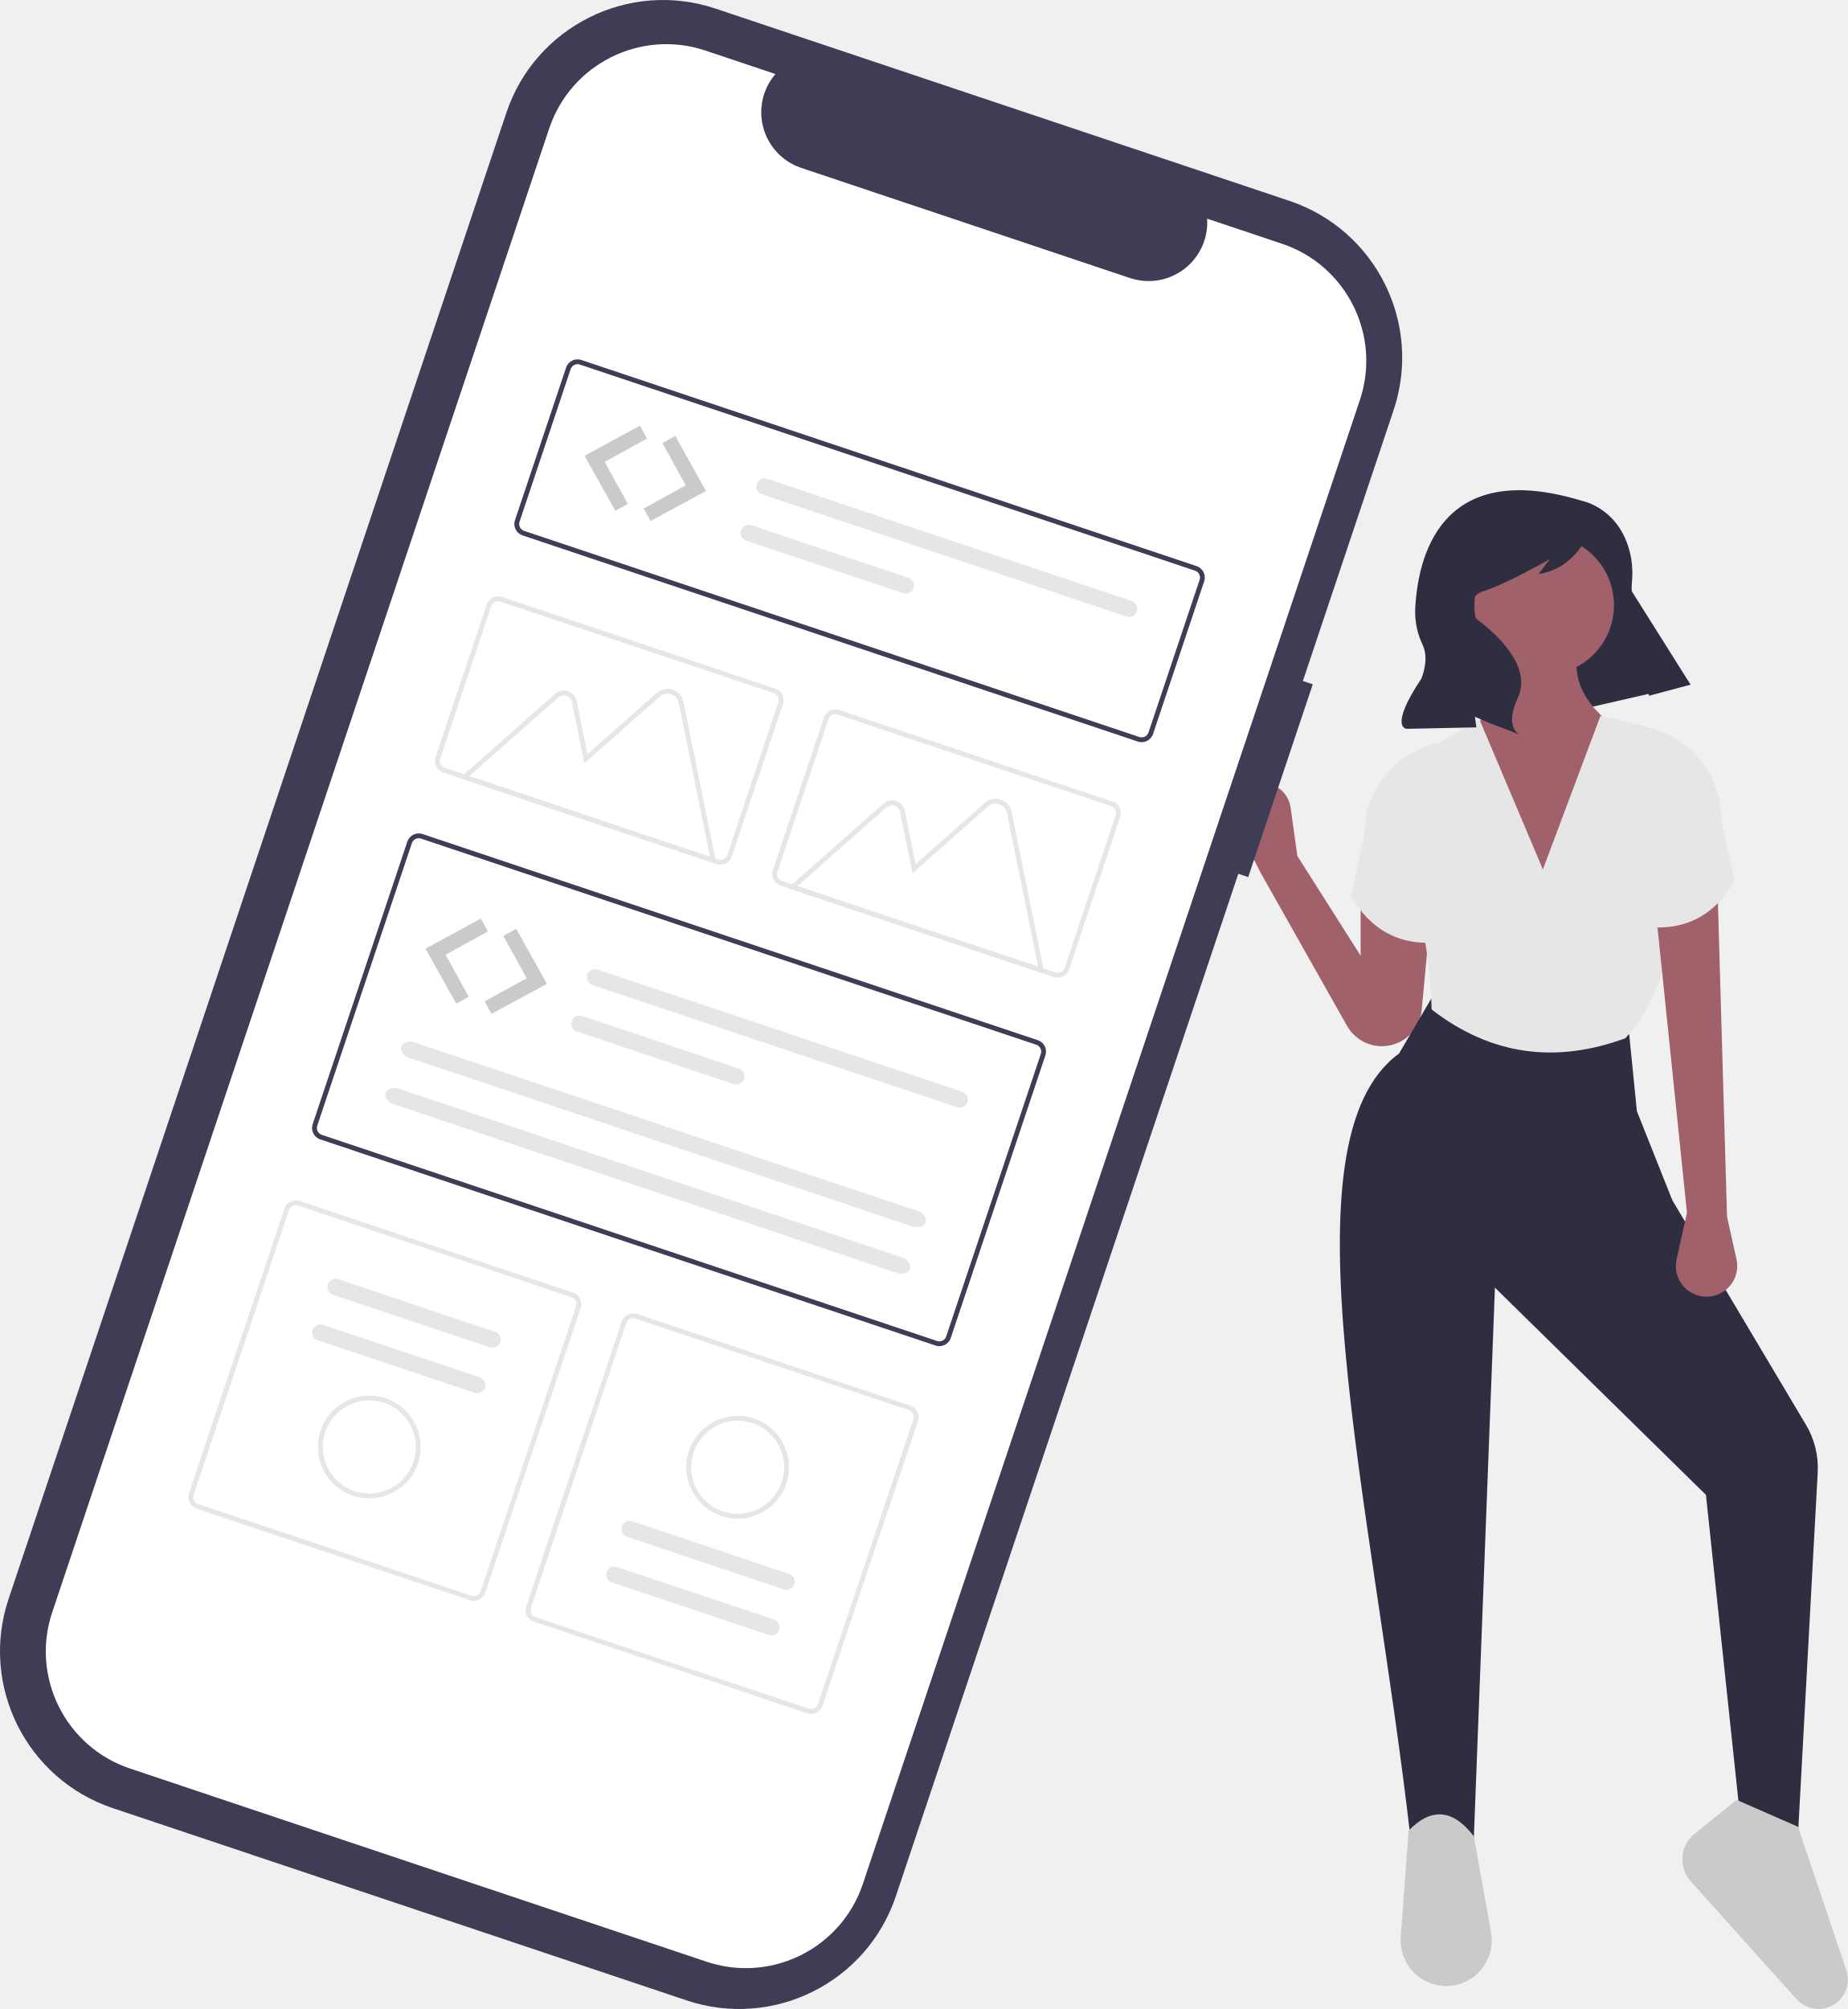
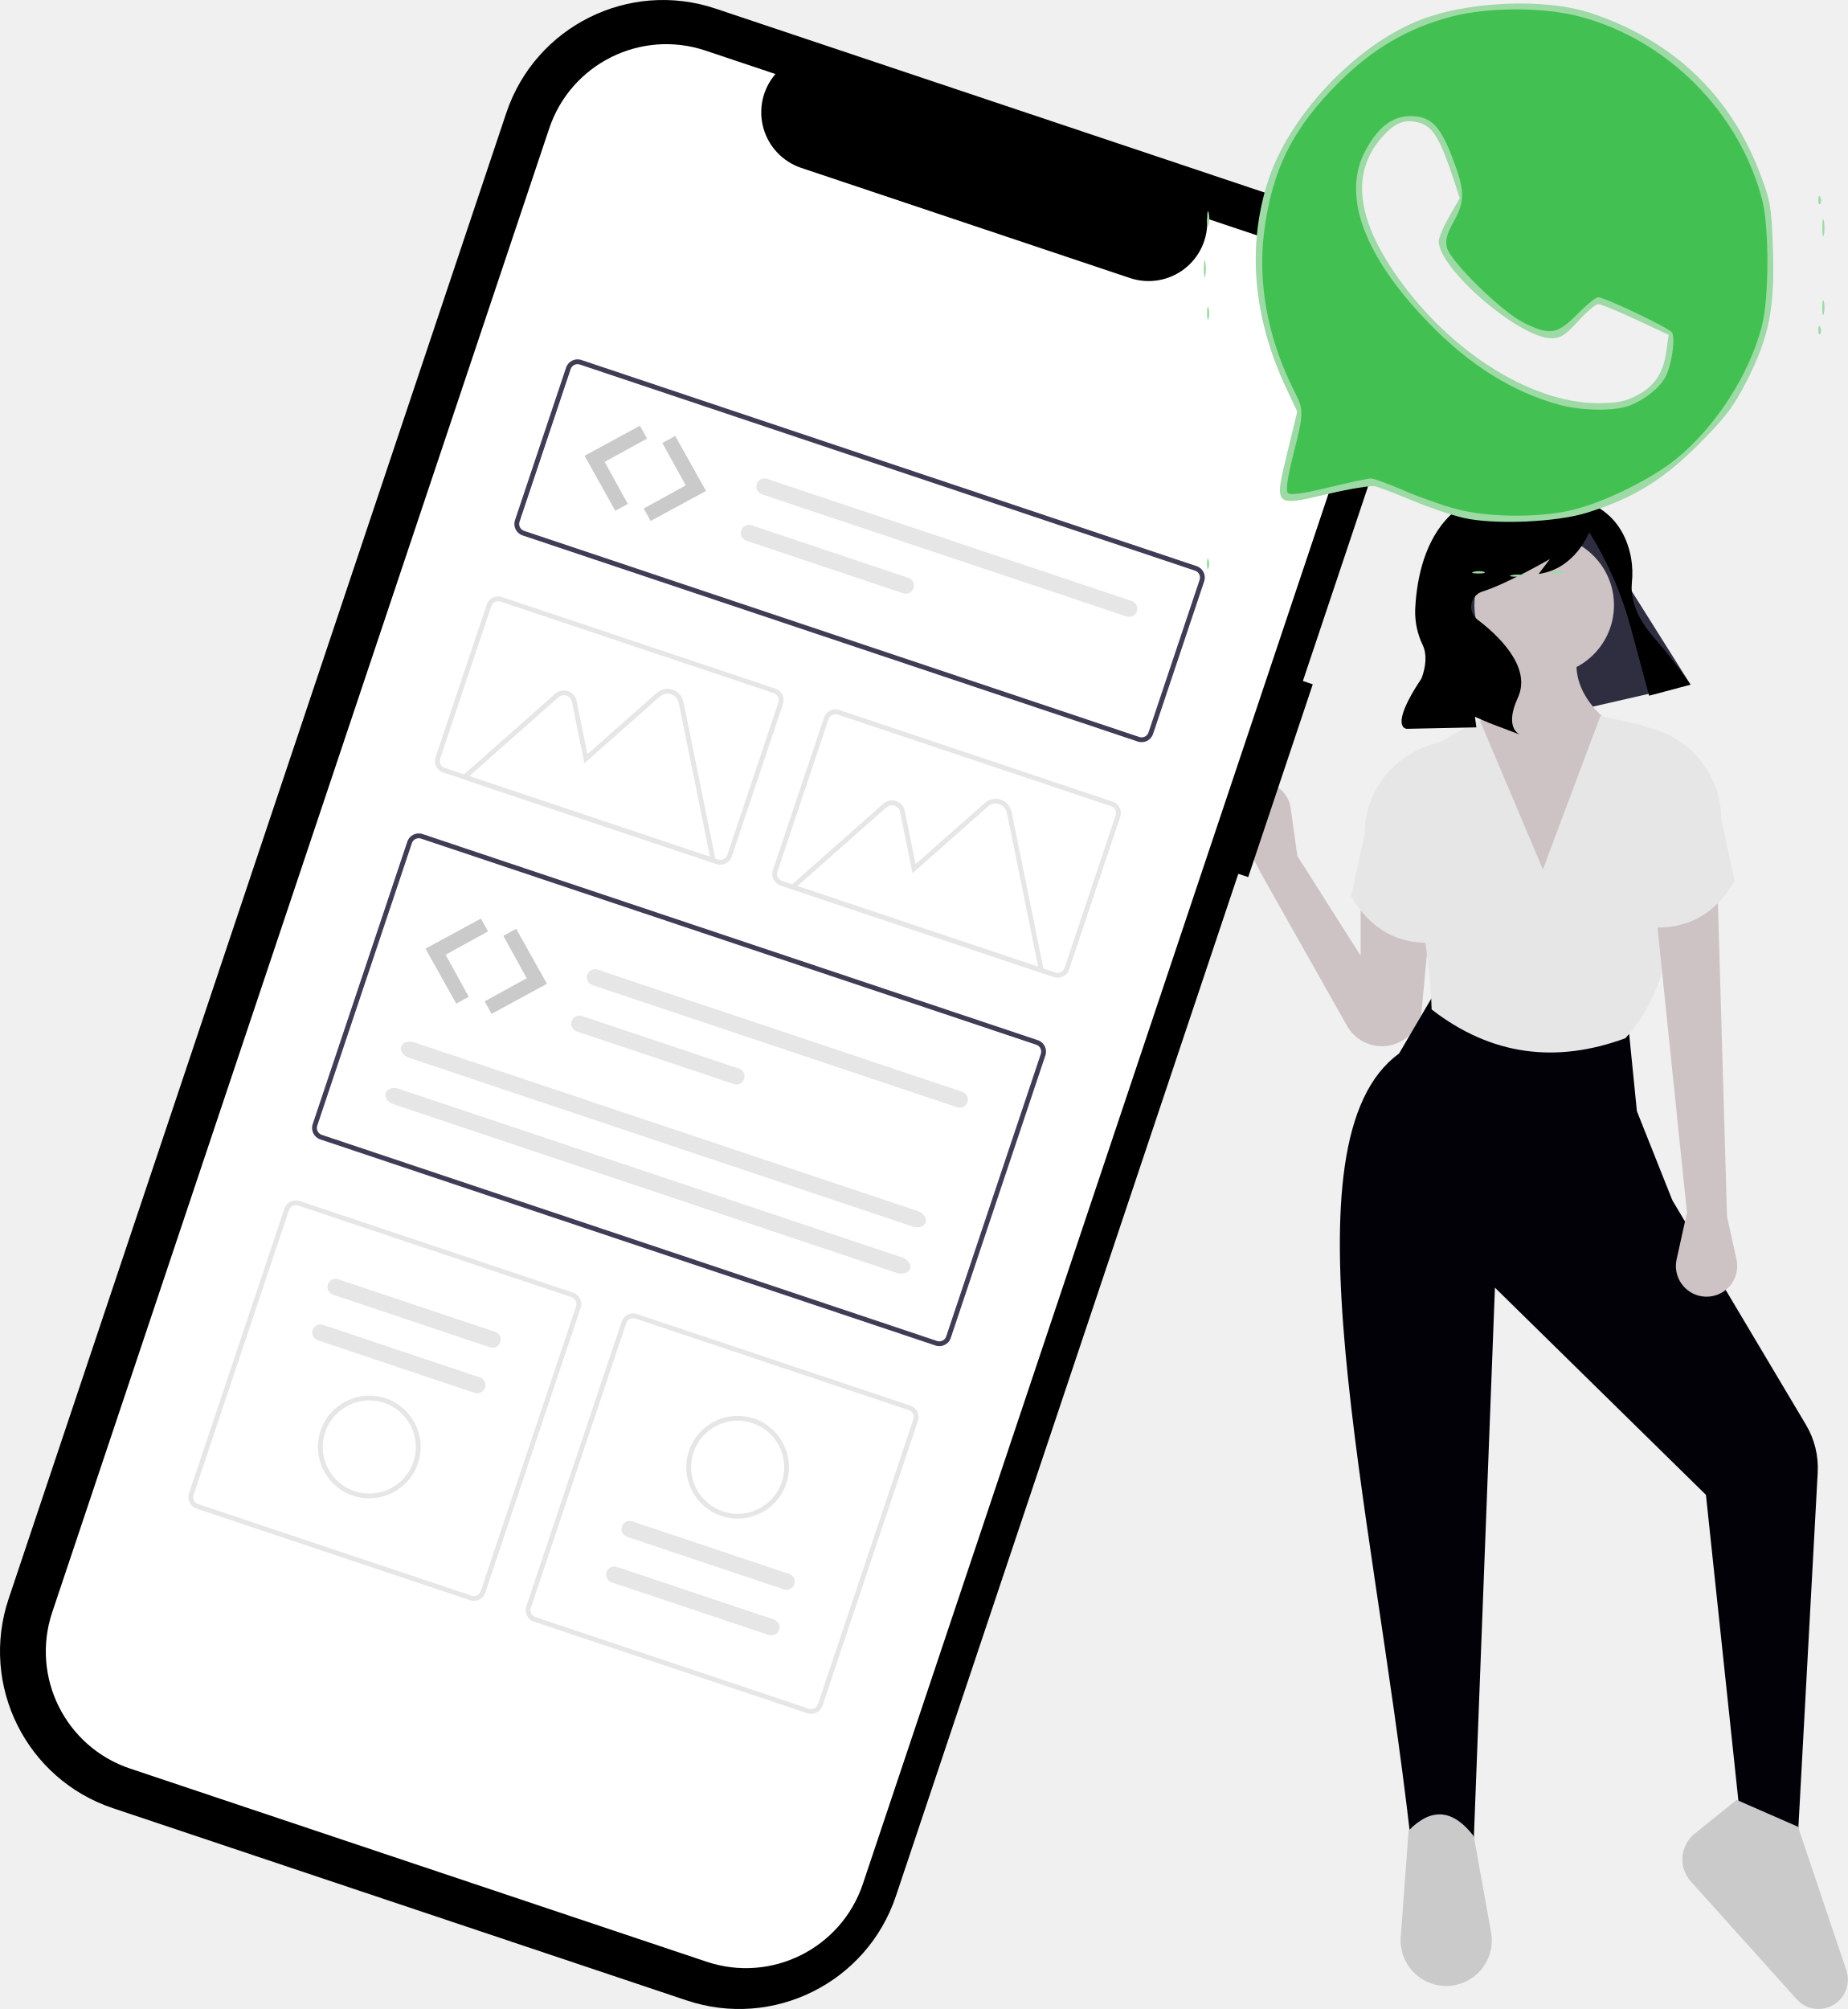
- <svg xmlns="http://www.w3.org/2000/svg" id="eaba0f5b-03a3-45f8-a356-9e2326be0440" data-name="Layer 1" width="708.735" height="770.409" viewBox="0 0 708.735 770.409">
-   <polygon points="648.308 262.418 579.683 278.122 550.687 223.436 609.367 200.526 648.308 262.418" fill="#2f2e41" />
-   <path d="M729.238,399.67l-9.499-18.546a11.11,11.11,0,0,1,6.469-15.636h0a11.11,11.11,0,0,1,14.424,9.036l2.585,18.525,24.278,38.256V408.498l27.221,2.943-3.81,40.645a15.343,15.343,0,0,1-5.635,10.504h0a15.343,15.343,0,0,1-23.002-4.395Z" transform="translate(-245.6327 -64.7956)" fill="#a0616a" />
-   <path d="M935.234,768.256l-21.335,1.471-13.978-131.69-80.927-79.456-8.093,211.146H786.623c-14.807-129.643-50.318-267.625-4.414-300.901l12.507-21.335,75.777,13.978,2.943,29.428,13.605,34.184,51.255,86.111a32.296,32.296,0,0,1,4.496,18.274Z" transform="translate(-245.6327 -64.7956)" fill="#2f2e41" />
-   <path d="M800.299,826.376h0a17.484,17.484,0,0,1-17.436-18.775l3.023-40.816c8.957-9.178,17.266-7.978,25.014,2.207l6.607,36.812A17.484,17.484,0,0,1,800.299,826.376Z" transform="translate(-245.6327 -64.7956)" fill="#cacaca" />
-   <path d="M943.09,835.204h0a11.269,11.269,0,0,1-8.384-3.739l-40.594-45.201a12.631,12.631,0,0,1,1.474-18.277l16.106-12.974,23.542,10.3L953.769,820.338A11.269,11.269,0,0,1,943.09,835.204Z" transform="translate(-245.6327 -64.7956)" fill="#cacaca" />
-   <circle cx="592.254" cy="232.065" r="26.766" fill="#a0616a" />
-   <path d="M853.204,411.073H819.361l-7.725-67.317c8.237-11.61,10.915-23.74,7.725-36.417h33.842c-5.218,11.385-4.322,22.784,9.196,34.21Z" transform="translate(-245.6327 -64.7956)" fill="#a0616a" />
-   <path d="M869.021,462.94c-26.512,9.729-51.368,6.722-74.306-11.036-.554-21.261-5.747-47.639-13.016-76.308a20.182,20.182,0,0,1,9.663-22.551l21.746-12.232L837.386,398.199l22.071-58.856,14.676,3.261a16.7,16.7,0,0,1,12.995,14.86C890.975,401.115,889.825,440.472,869.021,462.94Z" transform="translate(-245.6327 -64.7956)" fill="#e6e6e6" />
-   <path d="M797.658,426.155c-15.354,1.486-26.382-4.857-33.842-17.657l5.15-23.581a36.085,36.085,0,0,1,25.219-34.41l2.738-.865Z" transform="translate(-245.6327 -64.7956)" fill="#e6e6e6" />
-   <path d="M908.013,531.36l3.638,16.371a11.77,11.77,0,0,1-13.235,14.193h0a11.77,11.77,0,0,1-9.745-14.185l3.972-17.928-11.85-114.69,23.542-10.3Z" transform="translate(-245.6327 -64.7956)" fill="#a0616a" />
-   <path d="M877.114,420.27c15.354,1.486,26.382-4.857,33.842-17.657l-5.15-23.581a36.085,36.085,0,0,0-25.219-34.41l-2.738-.865Z" transform="translate(-245.6327 -64.7956)" fill="#e6e6e6" />
-   <path d="M852.487,256.89s15.202,2.86,18.718,21.82a34.807,34.807,0,0,1,.298,9.681c-.351,3.65.158,11.358,8.083,20.434a198.701,198.701,0,0,1,14.429,18.531h0l-15.885,4.229-7.097-26.319a134.635,134.635,0,0,0-15.732-36.159l-.146-.234s-5.276,14.097-19.417,16.03l4.36-5.741s-16.531,9.556-25.897,12.475a6.154,6.154,0,0,0-1.986,10.7q.1.078.203.157c6.889,5.232,20.942,17.717,15.39,29.794s.923,14.279.923,14.279l-11.939-4.542-5.464-2.34.552,4.04-26.676.559s-7.209-.044,5.596-19.286c0,0,3.09-7.215.553-12.727a29.279,29.279,0,0,1-2.957-13.416C789.201,279.456,797.373,239.99,852.487,256.89Z" transform="translate(-245.6327 -64.7956)" fill="#2f2e41" />
-   <path d="M749.127,327.216l-3.792-1.27,34.796-103.872a63.402,63.402,0,0,0-39.979-80.257l-0,0-0-0-220.067-73.72a63.402,63.402,0,0,0-80.257,39.979l-0.0 0L248.933,677.926a63.402,63.402,0,0,0,39.979,80.257h0l220.067,73.72a63.402,63.402,0,0,0,80.257-39.979l0-0L720.567,399.884l3.792,1.27Z" transform="translate(-245.6327 -64.7956)" fill="#3f3d56" />
-   <path d="M737.338,158.27l-28.726-9.623a22.495,22.495,0,0,1-29.592,22.77L552.946,129.184a22.495,22.495,0,0,1-9.905-36.001L516.211,84.195a47.348,47.348,0,0,0-59.935,29.856L265.662,683.065a47.348,47.348,0,0,0,29.856,59.935h0l221.127,74.075a47.348,47.348,0,0,0,59.935-29.856h0L767.194,218.205A47.348,47.348,0,0,0,737.338,158.27Z" transform="translate(-245.6327 -64.7956)" fill="#fff" />
-   <path d="M682.038,349.168,446.052,270.115a4.614,4.614,0,0,1-2.906-5.834l19.61-58.538a4.614,4.614,0,0,1,5.834-2.906l235.986,79.053a4.614,4.614,0,0,1,2.906,5.834l-19.61,58.538A4.614,4.614,0,0,1,682.038,349.168ZM468.004,204.585a2.768,2.768,0,0,0-3.5,1.744l-19.61,58.538a2.768,2.768,0,0,0,1.744,3.5l235.985,79.053a2.768,2.768,0,0,0,3.5-1.744l19.61-58.538a2.768,2.768,0,0,0-1.744-3.5Z" transform="translate(-245.6327 -64.7956)" fill="#3f3d56" />
-   <path d="M604.449,580.783,368.464,501.73a4.614,4.614,0,0,1-2.906-5.834l36.298-108.357a4.614,4.614,0,0,1,5.834-2.906l235.985,79.053a4.614,4.614,0,0,1,2.906,5.834l-36.298,108.357A4.614,4.614,0,0,1,604.449,580.783ZM407.104,386.381a2.768,2.768,0,0,0-3.5,1.744l-36.298,108.357a2.768,2.768,0,0,0,1.744,3.5l235.985,79.053a2.768,2.768,0,0,0,3.5-1.744l36.298-108.357a2.768,2.768,0,0,0-1.744-3.5Z" transform="translate(-245.6327 -64.7956)" fill="#3f3d56" />
-   <path d="M649.84,439.48,544.957,404.346a4.614,4.614,0,0,1-2.906-5.834l19.61-58.538a4.614,4.614,0,0,1,5.834-2.906l104.883,35.135a4.614,4.614,0,0,1,2.906,5.834l-19.61,58.538A4.614,4.614,0,0,1,649.84,439.48ZM566.909,338.816a2.768,2.768,0,0,0-3.5,1.744L543.799,399.097a2.768,2.768,0,0,0,1.744,3.5l104.883,35.135a2.768,2.768,0,0,0,3.5-1.744l19.61-58.538a2.768,2.768,0,0,0-1.744-3.5Z" transform="translate(-245.6327 -64.7956)" fill="#e6e6e6" />
-   <path d="M425.915,678.456,321.032,643.321a4.614,4.614,0,0,1-2.906-5.834l36.591-109.231a4.614,4.614,0,0,1,5.834-2.906L465.434,560.485a4.614,4.614,0,0,1,2.906,5.834L431.749,675.55A4.614,4.614,0,0,1,425.915,678.456ZM359.966,527.098a2.768,2.768,0,0,0-3.5,1.744l-36.591,109.231a2.768,2.768,0,0,0,1.744,3.5l104.883,35.135a2.768,2.768,0,0,0,3.5-1.744l36.591-109.231a2.768,2.768,0,0,0-1.744-3.5Z" transform="translate(-245.6327 -64.7956)" fill="#e6e6e6" />
-   <path d="M555.27,721.788,450.387,686.654a4.614,4.614,0,0,1-2.906-5.834l36.591-109.231a4.614,4.614,0,0,1,5.834-2.906l104.883,35.135a4.614,4.614,0,0,1,2.906,5.834L561.104,718.882A4.614,4.614,0,0,1,555.27,721.788ZM489.321,570.431a2.768,2.768,0,0,0-3.5,1.744l-36.591,109.231a2.768,2.768,0,0,0,1.744,3.5l104.883,35.135a2.768,2.768,0,0,0,3.5-1.744l36.591-109.231a2.768,2.768,0,0,0-1.744-3.5Z" transform="translate(-245.6327 -64.7956)" fill="#e6e6e6" />
-   <path d="M474.839,436.621a3.129,3.129,0,1,0-2.023,5.922l.036.012,139.869,46.854a3.129,3.129,0,1,0,2.02-5.923l-.032-.011Z" transform="translate(-245.6327 -64.7956)" fill="#e6e6e6" />
-   <path d="M468.876,454.422a3.129,3.129,0,1,0-2.023,5.922l.036.012L527.074,480.517a3.129,3.129,0,0,0,1.988-5.934Z" transform="translate(-245.6327 -64.7956)" fill="#e6e6e6" />
-   <path d="M404.575,464.535c-2.257-.756-4.539-.04-5.087,1.596s.843,3.582,3.1,4.338l192.976,64.645c2.257.756,4.539.04,5.087-1.596s-.843-3.582-3.1-4.338Z" transform="translate(-245.6327 -64.7956)" fill="#e6e6e6" />
-   <path d="M398.612,482.336c-2.257-.756-4.539-.04-5.087,1.596s.843,3.582,3.1,4.338L589.6,552.915c2.257.756,4.539.04,5.087-1.596s-.843-3.582-3.1-4.338Z" transform="translate(-245.6327 -64.7956)" fill="#e6e6e6" />
-   <path d="M539.829,248.418a3.129,3.129,0,0,0-2,5.93l.012.004,139.869,46.854a3.129,3.129,0,0,0,1.988-5.934Z" transform="translate(-245.6327 -64.7956)" fill="#e6e6e6" />
-   <path d="M533.866,266.22a3.129,3.129,0,1,0-2,5.93l.012.004L592.064,292.315a3.129,3.129,0,0,0,1.988-5.934Z" transform="translate(-245.6327 -64.7956)" fill="#e6e6e6" />
-   <path d="M520.389,396.127l-98.389-32.959,36.589-32.349a4.986,4.986,0,0,1,8.19,2.743l4.152,20.446,26.577-23.496a6.243,6.243,0,0,1,10.253,3.435Zm-94.776-33.693,92.334,30.931-11.993-59.051a4.399,4.399,0,0,0-7.225-2.42l-28.969,25.611-4.788-23.575a3.142,3.142,0,0,0-5.161-1.729Z" transform="translate(-245.6327 -64.7956)" fill="#e6e6e6" />
-   <path d="M646.247,438.289l-98.389-32.959,36.589-32.349a4.986,4.986,0,0,1,8.19,2.743l4.152,20.446,26.577-23.496a6.243,6.243,0,0,1,10.253,3.435Zm-94.776-33.693,92.334,30.931-11.993-59.051a4.399,4.399,0,0,0-7.225-2.42L595.618,399.666l-4.788-23.575a3.142,3.142,0,0,0-5.161-1.729Z" transform="translate(-245.6327 -64.7956)" fill="#e6e6e6" />
-   <path d="M520.485,396.148,415.602,361.013a4.614,4.614,0,0,1-2.906-5.834l19.61-58.538a4.614,4.614,0,0,1,5.834-2.906l104.883,35.135a4.614,4.614,0,0,1,2.906,5.834l-19.61,58.538A4.614,4.614,0,0,1,520.485,396.148ZM437.554,295.483a2.768,2.768,0,0,0-3.5,1.744l-19.61,58.538a2.768,2.768,0,0,0,1.744,3.5l104.883,35.135a2.768,2.768,0,0,0,3.5-1.744l19.61-58.538a2.768,2.768,0,0,0-1.744-3.5Z" transform="translate(-245.6327 -64.7956)" fill="#e6e6e6" />
-   <path d="M375.354,555.362a3.129,3.129,0,0,0-2.018,5.924l.031.01,60.186,20.162a3.129,3.129,0,1,0,1.988-5.934Z" transform="translate(-245.6327 -64.7956)" fill="#e6e6e6" />
-   <path d="M369.498,572.842a3.129,3.129,0,0,0-1.988,5.934l60.186,20.162a3.129,3.129,0,0,0,1.988-5.934Z" transform="translate(-245.6327 -64.7956)" fill="#e6e6e6" />
-   <path d="M381.02,638.363A19.695,19.695,0,1,1,405.951,625.944h0A19.718,19.718,0,0,1,381.02,638.363Zm11.926-35.603a17.852,17.852,0,1,0,11.257,22.598h0a17.873,17.873,0,0,0-11.257-22.598Z" transform="translate(-245.6327 -64.7956)" fill="#e6e6e6" />
-   <path d="M540.467,691.776a3.129,3.129,0,1,0,2.018-5.924l-.031-.01L482.269,665.681a3.129,3.129,0,0,0-2.018,5.924l.031.01Z" transform="translate(-245.6327 -64.7956)" fill="#e6e6e6" />
-   <path d="M546.323,674.296a3.129,3.129,0,1,0,1.988-5.934l-60.186-20.162a3.129,3.129,0,0,0-2.018,5.924l.031.01Z" transform="translate(-245.6327 -64.7956)" fill="#e6e6e6" />
-   <path d="M534.801,608.775a19.695,19.695,0,1,1-24.931,12.419h0A19.718,19.718,0,0,1,534.801,608.775ZM522.875,644.378a17.852,17.852,0,1,0-11.257-22.598h0A17.873,17.873,0,0,0,522.875,644.378Z" transform="translate(-245.6327 -64.7956)" fill="#e6e6e6" />
+ <svg xmlns="http://www.w3.org/2000/svg" id="eaba0f5b-03a3-45f8-a356-9e2326be0440" data-name="Layer 1" width="708.735" height="770.409" viewBox="0 0 708.735 770.409" version="1.1">
+   <defs id="defs77" />
+   <polygon points="648.308 262.418 579.683 278.122 550.687 223.436 609.367 200.526 648.308 262.418" fill="#2f2e41" id="polygon2" />
+   <path d="M729.238,399.67l-9.499-18.546a11.11,11.11,0,0,1,6.469-15.636h0a11.11,11.11,0,0,1,14.424,9.036l2.585,18.525,24.278,38.256V408.498l27.221,2.943-3.81,40.645a15.343,15.343,0,0,1-5.635,10.504h0a15.343,15.343,0,0,1-23.002-4.395Z" transform="translate(-245.6327 -64.7956)" fill="#a0616a" id="path4" style="fill:#cdc3c4;fill-opacity:1" />
+   <path d="M935.234,768.256l-21.335,1.471-13.978-131.69-80.927-79.456-8.093,211.146H786.623c-14.807-129.643-50.318-267.625-4.414-300.901l12.507-21.335,75.777,13.978,2.943,29.428,13.605,34.184,51.255,86.111a32.296,32.296,0,0,1,4.496,18.274Z" transform="translate(-245.6327 -64.7956)" fill="#2f2e41" id="path6" style="fill:#010107;fill-opacity:1" />
+   <path d="M800.299,826.376h0a17.484,17.484,0,0,1-17.436-18.775l3.023-40.816c8.957-9.178,17.266-7.978,25.014,2.207l6.607,36.812A17.484,17.484,0,0,1,800.299,826.376Z" transform="translate(-245.6327 -64.7956)" fill="#cacaca" id="path8" />
+   <path d="M943.09,835.204h0a11.269,11.269,0,0,1-8.384-3.739l-40.594-45.201a12.631,12.631,0,0,1,1.474-18.277l16.106-12.974,23.542,10.3L953.769,820.338A11.269,11.269,0,0,1,943.09,835.204Z" transform="translate(-245.6327 -64.7956)" fill="#cacaca" id="path10" />
+   <circle cx="592.254" cy="232.065" r="26.766" fill="#a0616a" id="circle12" style="fill:#cdc3c4;fill-opacity:1" />
+   <path d="M853.204,411.073H819.361l-7.725-67.317c8.237-11.61,10.915-23.74,7.725-36.417h33.842c-5.218,11.385-4.322,22.784,9.196,34.21Z" transform="translate(-245.6327 -64.7956)" fill="#a0616a" id="path14" style="fill:#cdc3c4;fill-opacity:1" />
+   <path d="M869.021,462.94c-26.512,9.729-51.368,6.722-74.306-11.036-.554-21.261-5.747-47.639-13.016-76.308a20.182,20.182,0,0,1,9.663-22.551l21.746-12.232L837.386,398.199l22.071-58.856,14.676,3.261a16.7,16.7,0,0,1,12.995,14.86C890.975,401.115,889.825,440.472,869.021,462.94Z" transform="translate(-245.6327 -64.7956)" fill="#e6e6e6" id="path16" />
+   <path d="M797.658,426.155c-15.354,1.486-26.382-4.857-33.842-17.657l5.15-23.581a36.085,36.085,0,0,1,25.219-34.41l2.738-.865Z" transform="translate(-245.6327 -64.7956)" fill="#e6e6e6" id="path18" />
+   <path d="M908.013,531.36l3.638,16.371a11.77,11.77,0,0,1-13.235,14.193h0a11.77,11.77,0,0,1-9.745-14.185l3.972-17.928-11.85-114.69,23.542-10.3Z" transform="translate(-245.6327 -64.7956)" fill="#a0616a" id="path20" style="fill:#cdc3c4;fill-opacity:1" />
+   <path d="M877.114,420.27c15.354,1.486,26.382-4.857,33.842-17.657l-5.15-23.581a36.085,36.085,0,0,0-25.219-34.41l-2.738-.865Z" transform="translate(-245.6327 -64.7956)" fill="#e6e6e6" id="path22" />
+   <path d="M852.487,256.89s15.202,2.86,18.718,21.82a34.807,34.807,0,0,1,.298,9.681c-.351,3.65.158,11.358,8.083,20.434a198.701,198.701,0,0,1,14.429,18.531h0l-15.885,4.229-7.097-26.319a134.635,134.635,0,0,0-15.732-36.159l-.146-.234s-5.276,14.097-19.417,16.03l4.36-5.741s-16.531,9.556-25.897,12.475a6.154,6.154,0,0,0-1.986,10.7q.1.078.203.157c6.889,5.232,20.942,17.717,15.39,29.794s.923,14.279.923,14.279l-11.939-4.542-5.464-2.34.552,4.04-26.676.559s-7.209-.044,5.596-19.286c0,0,3.09-7.215.553-12.727a29.279,29.279,0,0,1-2.957-13.416C789.201,279.456,797.373,239.99,852.487,256.89Z" transform="translate(-245.6327 -64.7956)" fill="#2f2e41" id="path24" style="fill:#000000;fill-opacity:1" />
+   <path d="M749.127,327.216l-3.792-1.27,34.796-103.872a63.402,63.402,0,0,0-39.979-80.257l-0,0-0-0-220.067-73.72a63.402,63.402,0,0,0-80.257,39.979l-0.0 0L248.933,677.926a63.402,63.402,0,0,0,39.979,80.257h0l220.067,73.72a63.402,63.402,0,0,0,80.257-39.979l0-0L720.567,399.884l3.792,1.27Z" transform="translate(-245.6327 -64.7956)" fill="#3f3d56" id="path26" style="fill-opacity:1;fill:#000000" />
+   <path d="M737.338,158.27l-28.726-9.623a22.495,22.495,0,0,1-29.592,22.77L552.946,129.184a22.495,22.495,0,0,1-9.905-36.001L516.211,84.195a47.348,47.348,0,0,0-59.935,29.856L265.662,683.065a47.348,47.348,0,0,0,29.856,59.935h0l221.127,74.075a47.348,47.348,0,0,0,59.935-29.856h0L767.194,218.205A47.348,47.348,0,0,0,737.338,158.27Z" transform="translate(-245.6327 -64.7956)" fill="#fff" id="path28" />
+   <path d="M682.038,349.168,446.052,270.115a4.614,4.614,0,0,1-2.906-5.834l19.61-58.538a4.614,4.614,0,0,1,5.834-2.906l235.986,79.053a4.614,4.614,0,0,1,2.906,5.834l-19.61,58.538A4.614,4.614,0,0,1,682.038,349.168ZM468.004,204.585a2.768,2.768,0,0,0-3.5,1.744l-19.61,58.538a2.768,2.768,0,0,0,1.744,3.5l235.985,79.053a2.768,2.768,0,0,0,3.5-1.744l19.61-58.538a2.768,2.768,0,0,0-1.744-3.5Z" transform="translate(-245.6327 -64.7956)" fill="#3f3d56" id="path30" />
+   <path d="M604.449,580.783,368.464,501.73a4.614,4.614,0,0,1-2.906-5.834l36.298-108.357a4.614,4.614,0,0,1,5.834-2.906l235.985,79.053a4.614,4.614,0,0,1,2.906,5.834l-36.298,108.357A4.614,4.614,0,0,1,604.449,580.783ZM407.104,386.381a2.768,2.768,0,0,0-3.5,1.744l-36.298,108.357a2.768,2.768,0,0,0,1.744,3.5l235.985,79.053a2.768,2.768,0,0,0,3.5-1.744l36.298-108.357a2.768,2.768,0,0,0-1.744-3.5Z" transform="translate(-245.6327 -64.7956)" fill="#3f3d56" id="path32" />
+   <path d="M649.84,439.48,544.957,404.346a4.614,4.614,0,0,1-2.906-5.834l19.61-58.538a4.614,4.614,0,0,1,5.834-2.906l104.883,35.135a4.614,4.614,0,0,1,2.906,5.834l-19.61,58.538A4.614,4.614,0,0,1,649.84,439.48ZM566.909,338.816a2.768,2.768,0,0,0-3.5,1.744L543.799,399.097a2.768,2.768,0,0,0,1.744,3.5l104.883,35.135a2.768,2.768,0,0,0,3.5-1.744l19.61-58.538a2.768,2.768,0,0,0-1.744-3.5Z" transform="translate(-245.6327 -64.7956)" fill="#e6e6e6" id="path34" />
+   <path d="M425.915,678.456,321.032,643.321a4.614,4.614,0,0,1-2.906-5.834l36.591-109.231a4.614,4.614,0,0,1,5.834-2.906L465.434,560.485a4.614,4.614,0,0,1,2.906,5.834L431.749,675.55A4.614,4.614,0,0,1,425.915,678.456ZM359.966,527.098a2.768,2.768,0,0,0-3.5,1.744l-36.591,109.231a2.768,2.768,0,0,0,1.744,3.5l104.883,35.135a2.768,2.768,0,0,0,3.5-1.744l36.591-109.231a2.768,2.768,0,0,0-1.744-3.5Z" transform="translate(-245.6327 -64.7956)" fill="#e6e6e6" id="path36" />
+   <path d="M555.27,721.788,450.387,686.654a4.614,4.614,0,0,1-2.906-5.834l36.591-109.231a4.614,4.614,0,0,1,5.834-2.906l104.883,35.135a4.614,4.614,0,0,1,2.906,5.834L561.104,718.882A4.614,4.614,0,0,1,555.27,721.788ZM489.321,570.431a2.768,2.768,0,0,0-3.5,1.744l-36.591,109.231a2.768,2.768,0,0,0,1.744,3.5l104.883,35.135a2.768,2.768,0,0,0,3.5-1.744l36.591-109.231a2.768,2.768,0,0,0-1.744-3.5Z" transform="translate(-245.6327 -64.7956)" fill="#e6e6e6" id="path38" />
+   <path d="M474.839,436.621a3.129,3.129,0,1,0-2.023,5.922l.036.012,139.869,46.854a3.129,3.129,0,1,0,2.02-5.923l-.032-.011Z" transform="translate(-245.6327 -64.7956)" fill="#e6e6e6" id="path40" />
+   <path d="M468.876,454.422a3.129,3.129,0,1,0-2.023,5.922l.036.012L527.074,480.517a3.129,3.129,0,0,0,1.988-5.934Z" transform="translate(-245.6327 -64.7956)" fill="#e6e6e6" id="path42" />
+   <path d="M404.575,464.535c-2.257-.756-4.539-.04-5.087,1.596s.843,3.582,3.1,4.338l192.976,64.645c2.257.756,4.539.04,5.087-1.596s-.843-3.582-3.1-4.338Z" transform="translate(-245.6327 -64.7956)" fill="#e6e6e6" id="path44" />
+   <path d="M398.612,482.336c-2.257-.756-4.539-.04-5.087,1.596s.843,3.582,3.1,4.338L589.6,552.915c2.257.756,4.539.04,5.087-1.596s-.843-3.582-3.1-4.338Z" transform="translate(-245.6327 -64.7956)" fill="#e6e6e6" id="path46" />
+   <path d="M539.829,248.418a3.129,3.129,0,0,0-2,5.93l.012.004,139.869,46.854a3.129,3.129,0,0,0,1.988-5.934Z" transform="translate(-245.6327 -64.7956)" fill="#e6e6e6" id="path48" />
+   <path d="M533.866,266.22a3.129,3.129,0,1,0-2,5.93l.012.004L592.064,292.315a3.129,3.129,0,0,0,1.988-5.934Z" transform="translate(-245.6327 -64.7956)" fill="#e6e6e6" id="path50" />
+   <path d="M520.389,396.127l-98.389-32.959,36.589-32.349a4.986,4.986,0,0,1,8.19,2.743l4.152,20.446,26.577-23.496a6.243,6.243,0,0,1,10.253,3.435Zm-94.776-33.693,92.334,30.931-11.993-59.051a4.399,4.399,0,0,0-7.225-2.42l-28.969,25.611-4.788-23.575a3.142,3.142,0,0,0-5.161-1.729Z" transform="translate(-245.6327 -64.7956)" fill="#e6e6e6" id="path52" />
+   <path d="M646.247,438.289l-98.389-32.959,36.589-32.349a4.986,4.986,0,0,1,8.19,2.743l4.152,20.446,26.577-23.496a6.243,6.243,0,0,1,10.253,3.435Zm-94.776-33.693,92.334,30.931-11.993-59.051a4.399,4.399,0,0,0-7.225-2.42L595.618,399.666l-4.788-23.575a3.142,3.142,0,0,0-5.161-1.729Z" transform="translate(-245.6327 -64.7956)" fill="#e6e6e6" id="path54" />
+   <path d="M520.485,396.148,415.602,361.013a4.614,4.614,0,0,1-2.906-5.834l19.61-58.538a4.614,4.614,0,0,1,5.834-2.906l104.883,35.135a4.614,4.614,0,0,1,2.906,5.834l-19.61,58.538A4.614,4.614,0,0,1,520.485,396.148ZM437.554,295.483a2.768,2.768,0,0,0-3.5,1.744l-19.61,58.538a2.768,2.768,0,0,0,1.744,3.5l104.883,35.135a2.768,2.768,0,0,0,3.5-1.744l19.61-58.538a2.768,2.768,0,0,0-1.744-3.5Z" transform="translate(-245.6327 -64.7956)" fill="#e6e6e6" id="path56" />
+   <path d="M375.354,555.362a3.129,3.129,0,0,0-2.018,5.924l.031.01,60.186,20.162a3.129,3.129,0,1,0,1.988-5.934Z" transform="translate(-245.6327 -64.7956)" fill="#e6e6e6" id="path58" />
+   <path d="M369.498,572.842a3.129,3.129,0,0,0-1.988,5.934l60.186,20.162a3.129,3.129,0,0,0,1.988-5.934Z" transform="translate(-245.6327 -64.7956)" fill="#e6e6e6" id="path60" />
+   <path d="M381.02,638.363A19.695,19.695,0,1,1,405.951,625.944h0A19.718,19.718,0,0,1,381.02,638.363Zm11.926-35.603a17.852,17.852,0,1,0,11.257,22.598h0a17.873,17.873,0,0,0-11.257-22.598Z" transform="translate(-245.6327 -64.7956)" fill="#e6e6e6" id="path62" />
+   <path d="M540.467,691.776a3.129,3.129,0,1,0,2.018-5.924l-.031-.01L482.269,665.681a3.129,3.129,0,0,0-2.018,5.924l.031.01Z" transform="translate(-245.6327 -64.7956)" fill="#e6e6e6" id="path64" />
+   <path d="M546.323,674.296a3.129,3.129,0,1,0,1.988-5.934l-60.186-20.162a3.129,3.129,0,0,0-2.018,5.924l.031.01Z" transform="translate(-245.6327 -64.7956)" fill="#e6e6e6" id="path66" />
+   <path d="M534.801,608.775a19.695,19.695,0,1,1-24.931,12.419h0A19.718,19.718,0,0,1,534.801,608.775ZM522.875,644.378a17.852,17.852,0,1,0-11.257-22.598h0A17.873,17.873,0,0,0,522.875,644.378Z" transform="translate(-245.6327 -64.7956)" fill="#e6e6e6" id="path68" />
  <path id="e72023ff-0082-4fca-8d72-e00ad2ae90fe" data-name="Path 37" d="M491.074,228.044l-21.246,11.533,11.8,21.099,4.794-2.641-8.877-16.112,16.245-8.951Z" transform="translate(-245.6327 -64.7956)" fill="#cacaca" />
  <path id="b083f72c-d34c-4f98-b37f-92bc69d235e2" data-name="Path 38" d="M504.612,231.963l11.799,21.099-21.245,11.533-2.641-4.794,16.112-8.878-8.952-16.246Z" transform="translate(-245.6327 -64.7956)" fill="#cacaca" />
  <path id="ba479c6e-ee66-4ff8-ba8d-25a42d4df816" data-name="Path 37" d="M430.074,417.044l-21.246,11.533,11.8,21.099,4.794-2.641-8.877-16.112,16.245-8.951Z" transform="translate(-245.6327 -64.7956)" fill="#cacaca" />
  <path id="a30ddd6a-0b21-4fb7-ac0e-8428853b1754" data-name="Path 38" d="M443.612,420.963l11.799,21.099-21.245,11.533-2.641-4.794,16.112-8.878-8.952-16.246Z" transform="translate(-245.6327 -64.7956)" fill="#cacaca" />
+   <g id="g6271" transform="matrix(4.096101,0,0,4.096101,1218.211,-129.6027)">
+     <path style="fill:#9ddaa5;stroke-width:0.32" d="m -155.893,85.491 c 0.308,-0.081 0.812,-0.081 1.12,0 0.308,0.081 0.056,0.146 -0.56,0.146 -0.616,0 -0.868,-0.066 -0.56,-0.146 z m -3.514,-0.321 c 0.311,-0.081 0.743,-0.076 0.96,0.012 0.217,0.088 -0.038,0.154 -0.566,0.148 -0.528,-0.007 -0.705,-0.078 -0.394,-0.159 z m 7.36,0 c 0.311,-0.081 0.743,-0.076 0.96,0.012 0.217,0.088 -0.038,0.154 -0.566,0.148 -0.528,-0.007 -0.705,-0.078 -0.394,-0.159 z m -32.356,-0.738 c 0,-0.44 0.073,-0.62 0.161,-0.4 0.089,0.22 0.089,0.58 0,0.8 -0.089,0.22 -0.161,0.04 -0.161,-0.4 z m 24.045,-4.302 c -1.092,-0.249 -3.252,-0.982 -4.8,-1.629 -1.548,-0.647 -3.126,-1.248 -3.505,-1.335 -0.38,-0.087 -2.368,0.239 -4.419,0.723 -5.052,1.194 -5.027,1.219 -3.783,-3.904 l 0.925,-3.806 -1.05,-2.234 c -3.085,-6.567 -3.665,-13.239 -1.684,-19.368 1.937,-5.991 7.947,-12.447 13.901,-14.932 4.566,-1.906 12.038,-2.239 16.473,-0.734 7.565,2.567 12.866,7.605 15.657,14.88 1.022,2.663 1.115,3.21 1.243,7.263 0.173,5.467 -0.354,8.113 -2.434,12.218 -1.216,2.401 -2.019,3.46 -4.529,5.972 -3.324,3.327 -6.102,5.032 -10.41,6.387 -2.884,0.907 -8.693,1.157 -11.585,0.498 z m 16.25,-11.482 c 1.649,-0.872 2.454,-2.097 2.737,-4.166 l 0.205,-1.494 -3.078,-1.439 c -1.693,-0.791 -3.274,-1.439 -3.512,-1.439 -0.239,0 -1.087,0.72 -1.885,1.6 -1.171,1.291 -1.651,1.6 -2.487,1.6 -3.001,0 -10.559,-6.497 -10.564,-9.081 -6.8e-4,-0.331 0.442,-1.376 0.984,-2.322 l 0.985,-1.721 -0.551,-1.678 c -1.233,-3.754 -1.925,-4.944 -3.099,-5.331 -1.346,-0.444 -2.309,-0.129 -3.483,1.142 -2.939,3.178 -2.661,7.326 0.842,12.586 4.901,7.359 12.775,12.47 19.232,12.482 1.764,0.003 2.583,-0.161 3.676,-0.739 z m 16.96,-6.163 c 0.015,-0.373 0.091,-0.449 0.193,-0.193 0.092,0.231 0.081,0.507 -0.025,0.613 -0.106,0.106 -0.182,-0.083 -0.168,-0.42 z m -57.243,-1.573 c 0.007,-0.528 0.078,-0.705 0.159,-0.394 0.081,0.311 0.076,0.743 -0.012,0.96 -0.088,0.217 -0.154,-0.038 -0.148,-0.566 z m 57.612,-0.48 c 0,-0.616 0.066,-0.868 0.146,-0.56 0.081,0.308 0.081,0.812 0,1.12 -0.081,0.308 -0.146,0.056 -0.146,-0.56 z m -57.914,-3.68 c 0.004,-0.704 0.069,-0.954 0.146,-0.556 0.076,0.398 0.074,0.974 -0.006,1.28 -0.08,0.306 -0.143,-0.02 -0.139,-0.724 z m 57.92,-3.84 c 0.004,-0.704 0.069,-0.954 0.146,-0.556 0.076,0.398 0.074,0.974 -0.006,1.28 -0.08,0.306 -0.143,-0.02 -0.139,-0.724 z m -57.606,-0.8 c 0,-0.616 0.066,-0.868 0.146,-0.56 0.081,0.308 0.081,0.812 0,1.12 -0.081,0.308 -0.146,0.056 -0.146,-0.56 z m 57.231,-1.787 c 0.015,-0.373 0.091,-0.449 0.193,-0.193 0.092,0.231 0.081,0.507 -0.025,0.613 -0.106,0.106 -0.182,-0.083 -0.168,-0.42 z M -160.686,27.57 c 0.311,-0.081 0.743,-0.076 0.96,0.012 0.217,0.088 -0.038,0.154 -0.566,0.148 -0.528,-0.007 -0.705,-0.078 -0.394,-0.159 z m 9.6,0 c 0.311,-0.081 0.743,-0.076 0.96,0.012 0.217,0.088 -0.038,0.154 -0.566,0.148 -0.528,-0.007 -0.705,-0.078 -0.394,-0.159 z m -5.598,-0.333 c 0.753,-0.068 1.905,-0.067 2.56,0.002 0.655,0.069 0.04,0.124 -1.368,0.123 -1.408,-0.001 -1.944,-0.057 -1.192,-0.125 z" id="path6262" />
+     <path style="fill:#42c152;stroke-width:0.32" d="m -161.009,79.309 c -1.274,-0.334 -3.495,-1.118 -4.936,-1.742 -1.441,-0.624 -2.835,-1.135 -3.098,-1.135 -0.263,0 -2.046,0.381 -3.962,0.846 -2.355,0.572 -3.589,0.741 -3.809,0.521 -0.219,-0.219 -0.058,-1.379 0.498,-3.579 1.007,-3.983 1.009,-4.161 0.062,-6.039 -2.433,-4.829 -3.406,-10.014 -2.787,-14.842 0.749,-5.84 2.693,-9.713 7.044,-14.031 3.161,-3.137 6.445,-5.05 10.492,-6.111 3.441,-0.902 8.62,-0.904 12.024,-0.005 8.19,2.163 14.924,8.922 17.066,17.129 0.676,2.59 0.663,9.235 -0.024,11.87 -1.182,4.537 -4.345,9.434 -8.022,12.416 -2.42,1.964 -6.992,4.18 -9.975,4.837 -3.108,0.684 -7.669,0.626 -10.573,-0.135 z m 16.277,-9.729 c 1.472,-0.615 2.763,-1.674 3.295,-2.702 0.565,-1.092 0.922,-3.61 0.583,-4.114 -0.289,-0.43 -6.3,-3.294 -6.913,-3.294 -0.214,0 -1.099,0.72 -1.965,1.6 -1.861,1.889 -2.592,1.999 -5.051,0.757 -2.049,-1.035 -6.813,-5.702 -7.136,-6.991 -0.175,-0.697 -0.025,-1.286 0.618,-2.43 1.091,-1.94 1.069,-2.946 -0.132,-6.059 -1.143,-2.965 -2.032,-3.837 -3.912,-3.837 -1.671,0 -3.009,1.018 -4.191,3.191 -2.288,4.204 -0.176,9.928 6.007,16.276 3.78,3.882 7.832,6.402 12.174,7.573 2.141,0.577 5.279,0.591 6.624,0.029 z" id="path6260" />
+   </g>
</svg>
